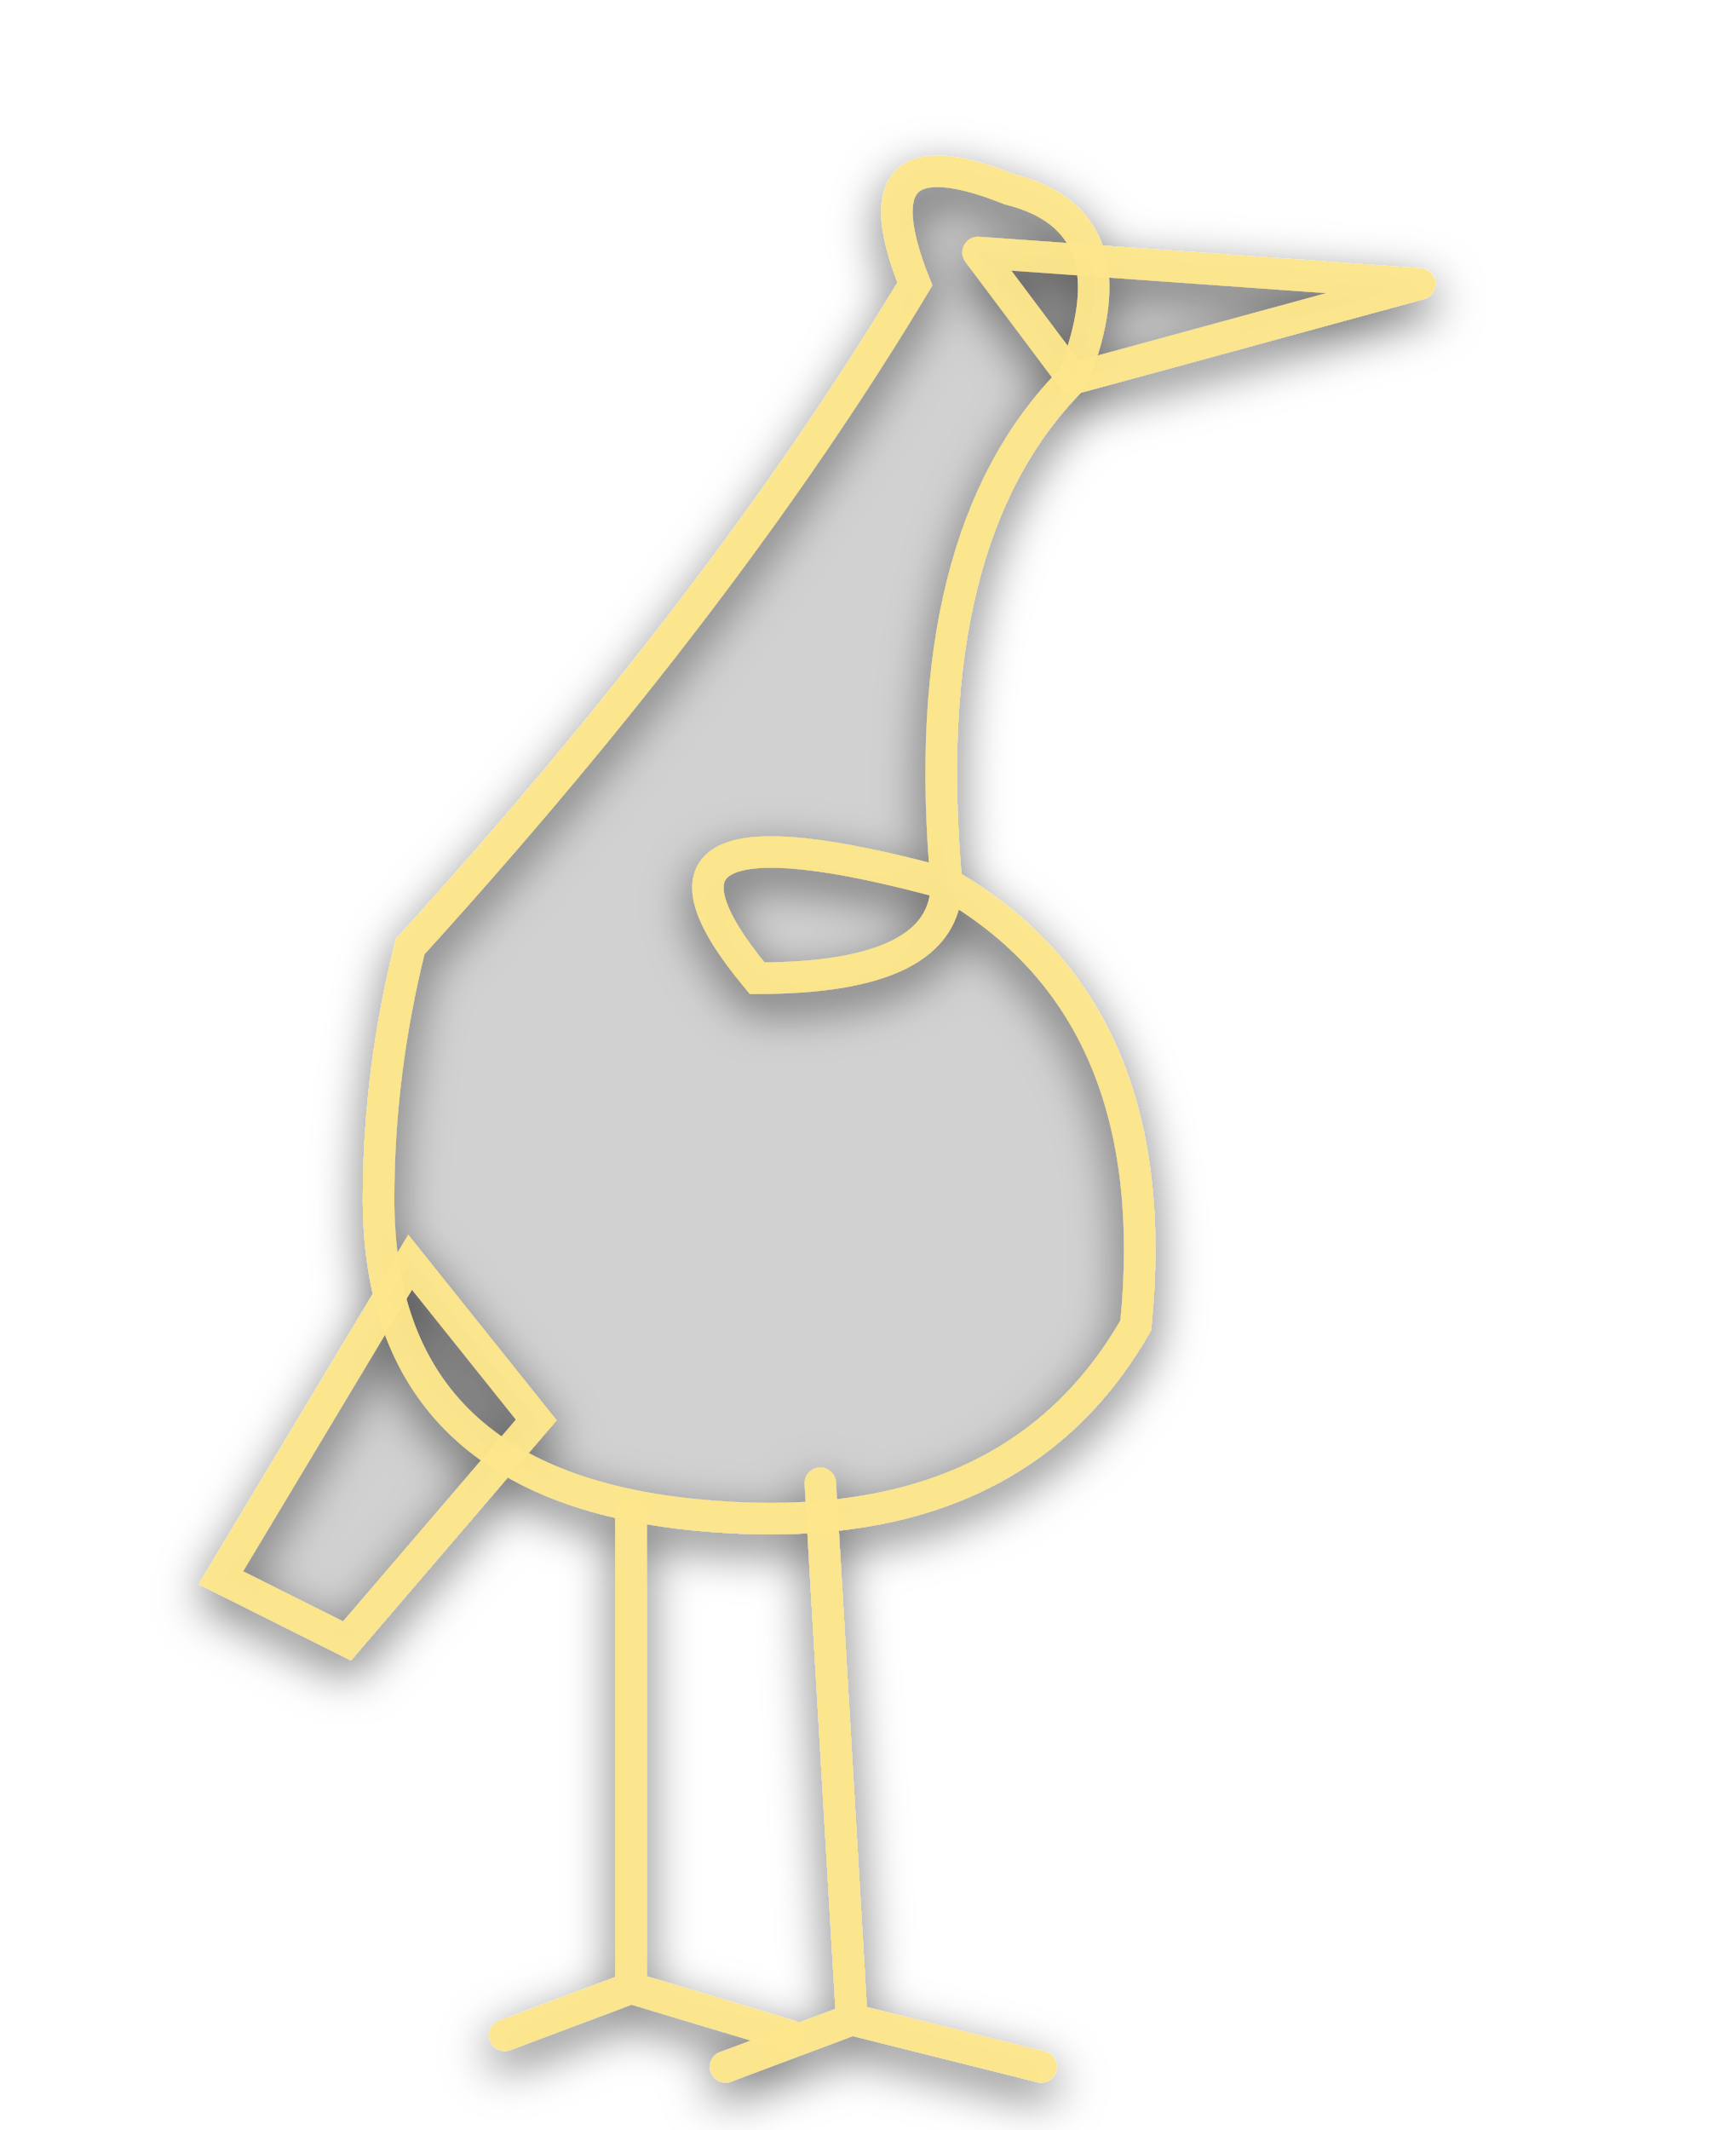
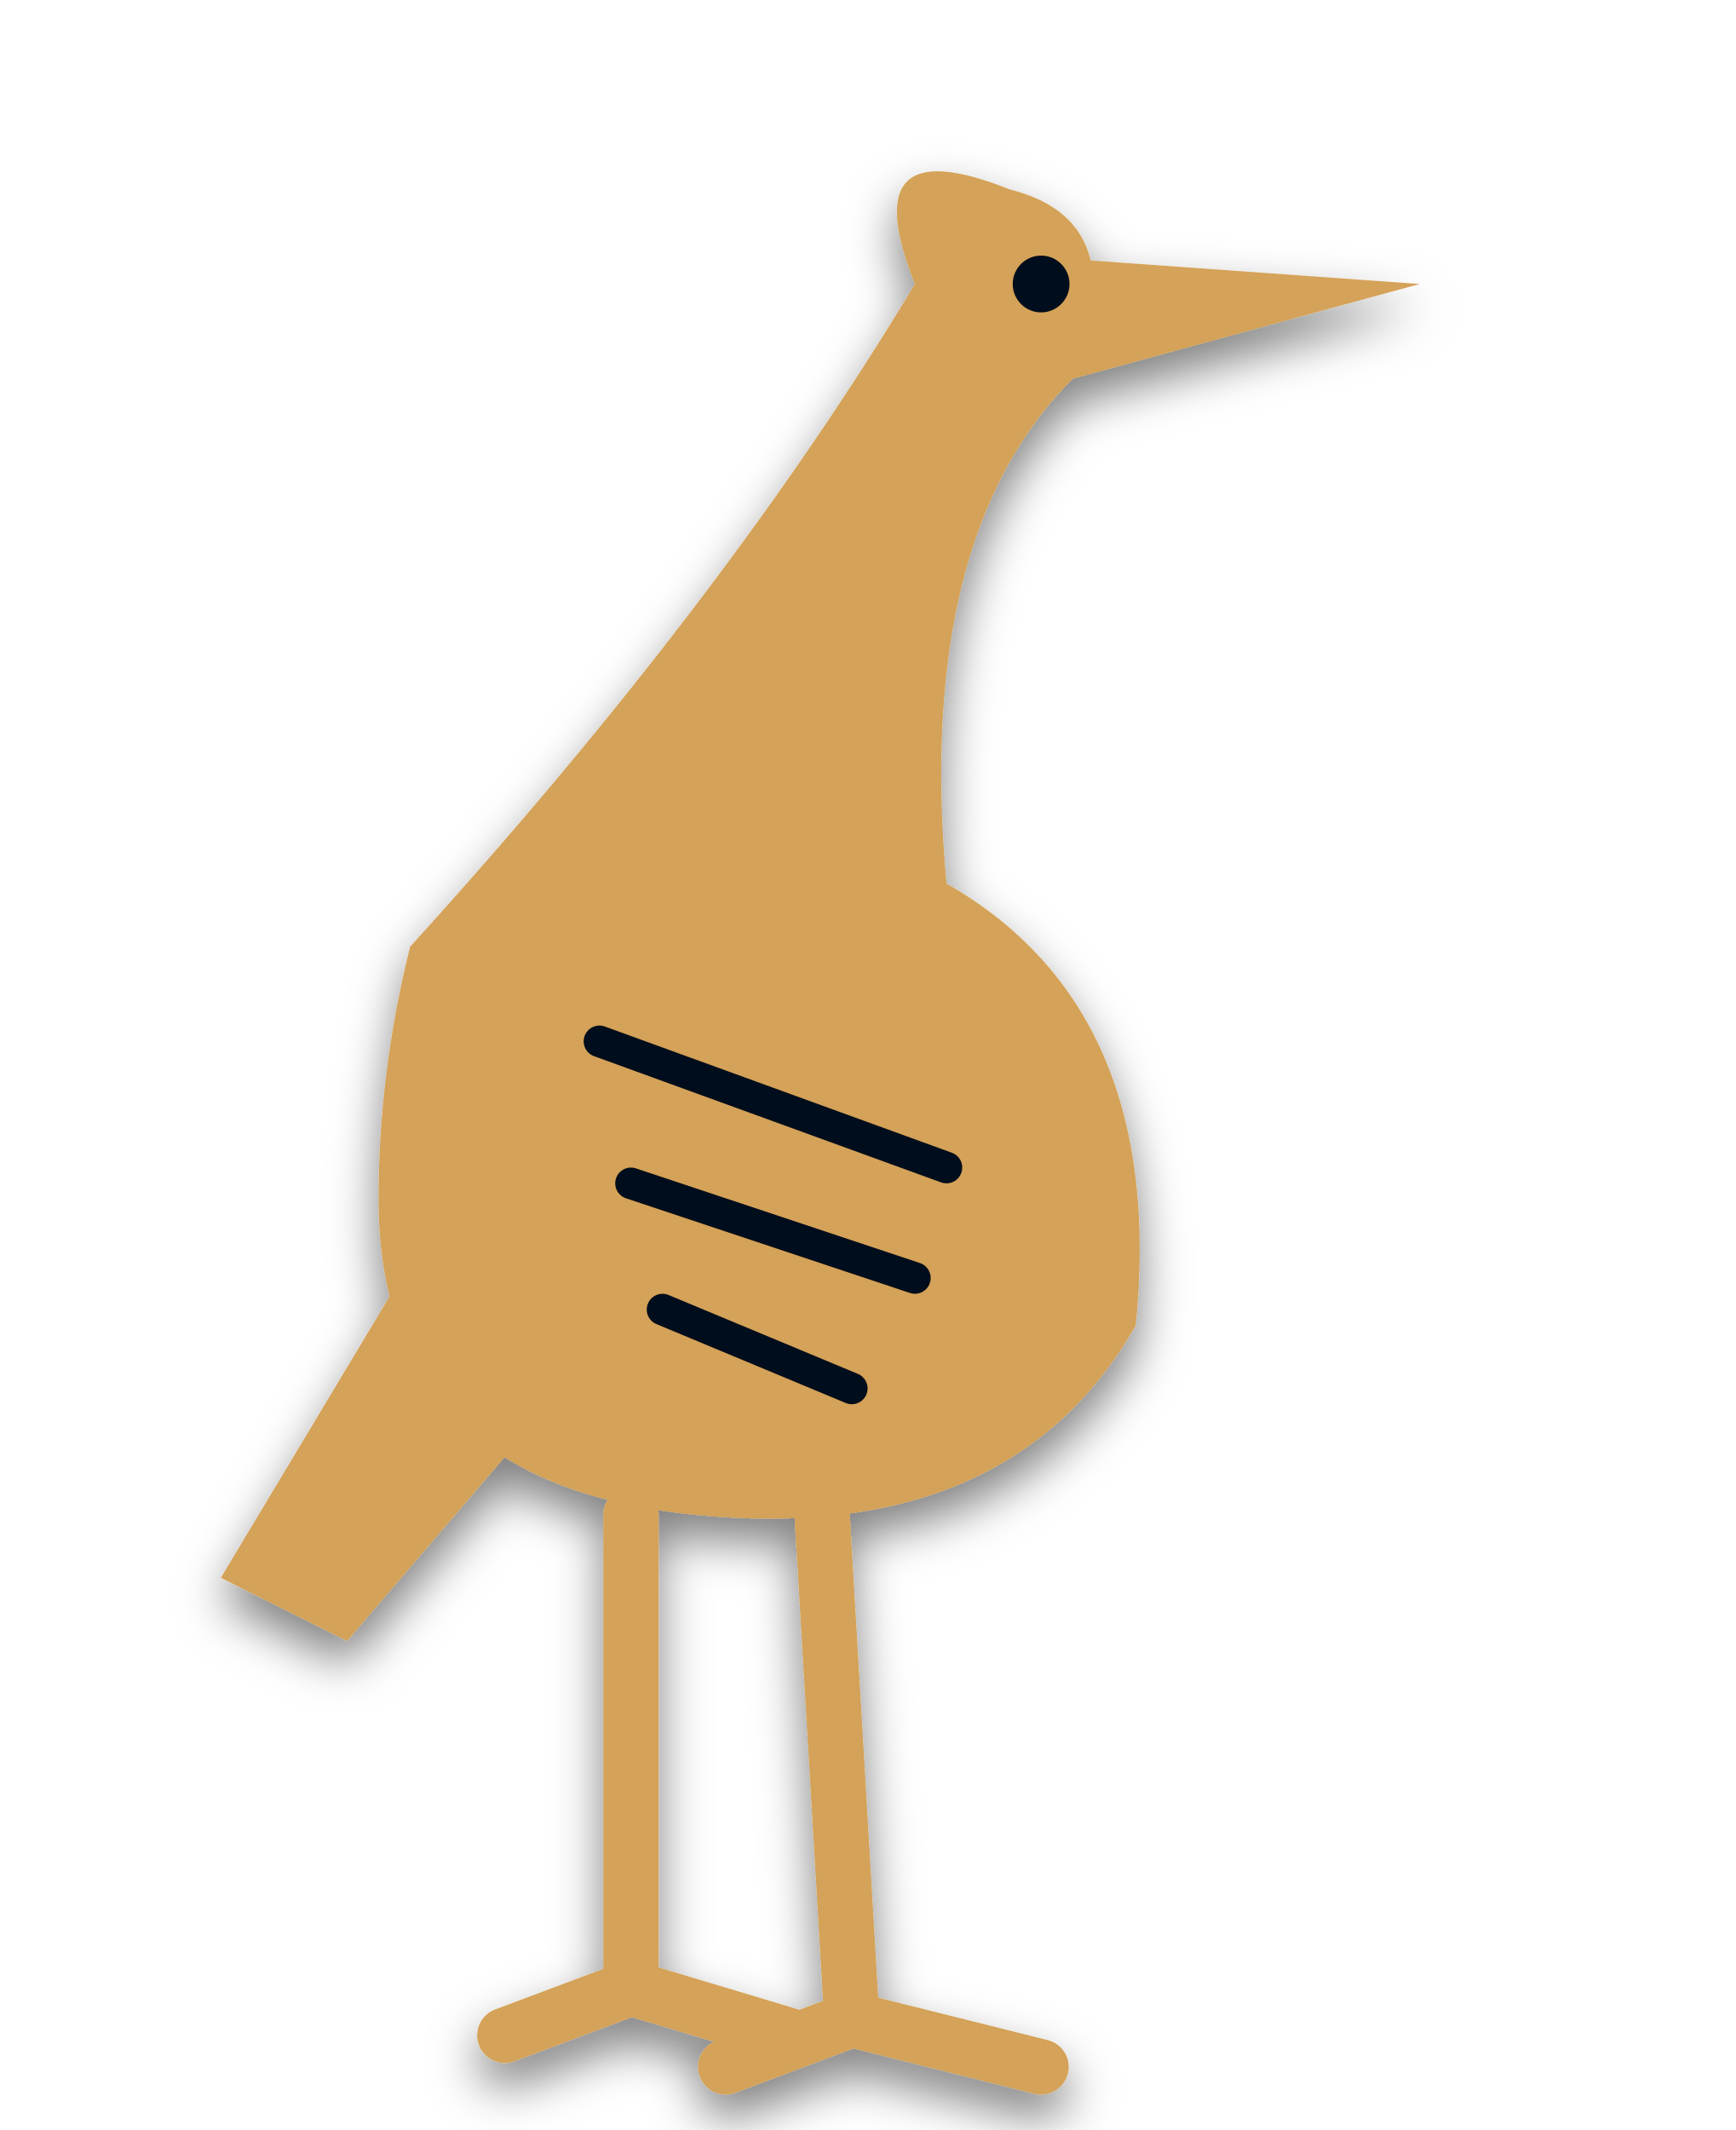
<svg xmlns="http://www.w3.org/2000/svg" viewBox="0 0 110 135" width="110" height="135">
  <defs>
-     <filter id="reliefCraneGlowL" x="-10%" y="-10%" width="120%" height="120%">
-       <feDropShadow dx="0" dy="1" stdDeviation="1.5" flood-color="#000000" flood-opacity="0.6" />
+     <filter id="filledCraneShadow" x="-10%" y="-10%" width="120%" height="120%">
+       <feDropShadow dx="0" dy="1.5" stdDeviation="1.5" flood-color="#000000" flood-opacity="0.5" />
    </filter>
  </defs>
-   <g filter="url(#reliefCraneGlowL)">
-     <path d="M 62 16 L 90 18 L 68 24 Z" fill="rgba(0,0,0,0.12)" />
-     <path d="M 58 18 Q 54 8 64 12 Q 72 14 68 24 Q 58 34 60 56 Q 60 62 48 62 Q 38 50 60 56 Q 74 64 72 84 Q 64 98 44 96 Q 24 94 24 76 Q 24 68 26 60 Q 46 38 58 18 Z" fill="rgba(0,0,0,0.12)" />
-     <path d="M 26 80 L 14 100 L 22 104 L 34 90 Z" fill="rgba(0,0,0,0.12)" />
-     <path d="M 62 16 L 90 18 L 68 24 Z" fill="none" stroke="#FDE68A" stroke-width="2" stroke-linejoin="round" stroke-linecap="round" opacity="0.95" />
-     <path d="M 58 18 Q 54 8 64 12 Q 72 14 68 24 Q 58 34 60 56 Q 60 62 48 62 Q 38 50 60 56 Q 74 64 72 84 Q 64 98 44 96 Q 24 94 24 76 Q 24 68 26 60 Q 46 38 58 18 Z" fill="none" stroke="#FDE68A" stroke-width="2" stroke-linecap="round" opacity="0.95" />
-     <path d="M 26 80 L 14 100 L 22 104 L 34 90 Z" fill="none" stroke="#FDE68A" stroke-width="2" stroke-linecap="round" opacity="0.95" />
-     <path d="M 52 94 L 54 128 L 66 131 M 54 128 L 46 131" stroke="#FDE68A" stroke-width="2" stroke-linecap="round" fill="none" opacity="0.95" />
-     <path d="M 40 96 L 40 126 L 50 129 M 40 126 L 32 129" stroke="#FDE68A" stroke-width="2" stroke-linecap="round" fill="none" opacity="0.95" />
+   <g filter="url(#filledCraneShadow)">
+     <path d="M 62 16 L 90 18 L 68 24 Z" fill="#D4A259" />
+     <path d="M 58 18 Q 54 8 64 12 Q 72 14 68 24 Q 58 34 60 56 Q 60 62 48 62 Q 38 50 60 56 Q 74 64 72 84 Q 64 98 44 96 Q 24 94 24 76 Q 24 68 26 60 Q 46 38 58 18 Z" fill="#D4A259" />
+     <path d="M 26 80 L 14 100 L 22 104 L 34 90 Z" fill="#D4A259" />
+     <path d="M 52 94 L 54 128 L 66 131 M 54 128 L 46 131" stroke="#D4A259" stroke-width="3.5" stroke-linecap="round" fill="none" />
+     <path d="M 40 96 L 40 126 L 50 129 M 40 126 L 32 129" stroke="#D4A259" stroke-width="3.5" stroke-linecap="round" fill="none" />
+     <circle cx="66" cy="18" r="1.8" fill="#060f1a" />
+     <path d="M 38 66 L 60 74 M 40 75 L 58 81 M 42 83 L 54 88" stroke="#060f1a" stroke-width="2" stroke-linecap="round" />
  </g>
</svg>
